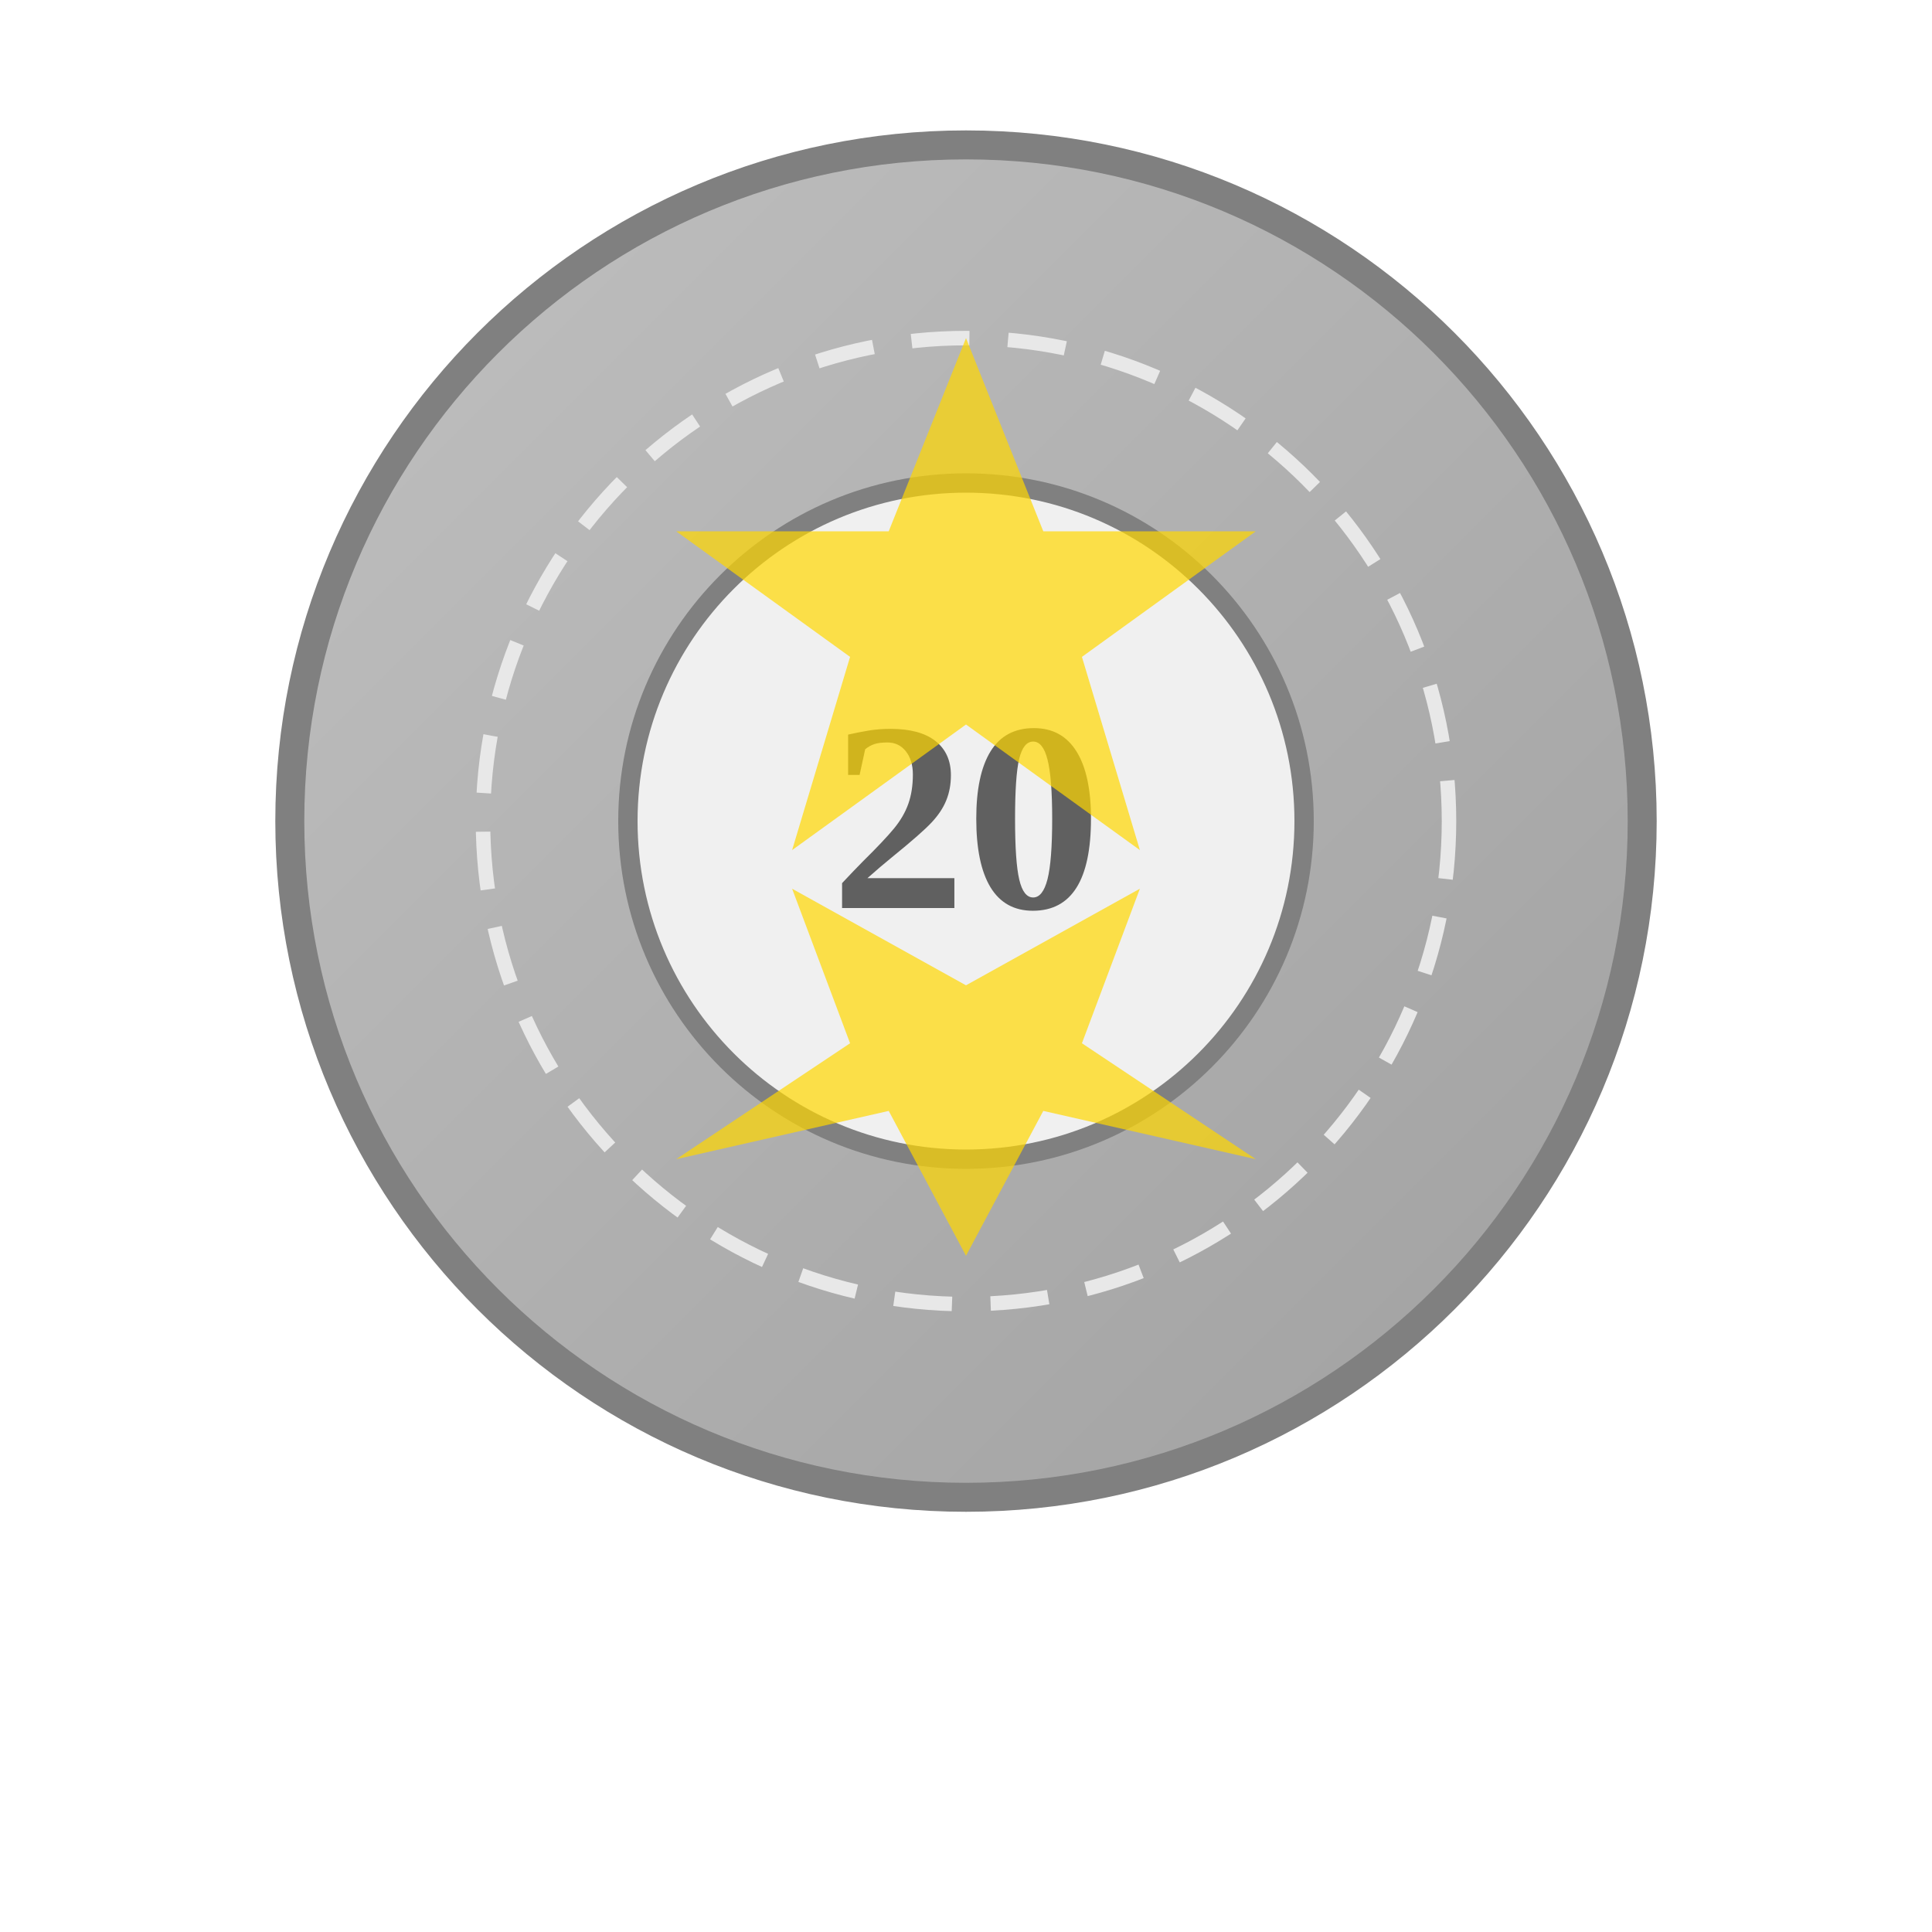
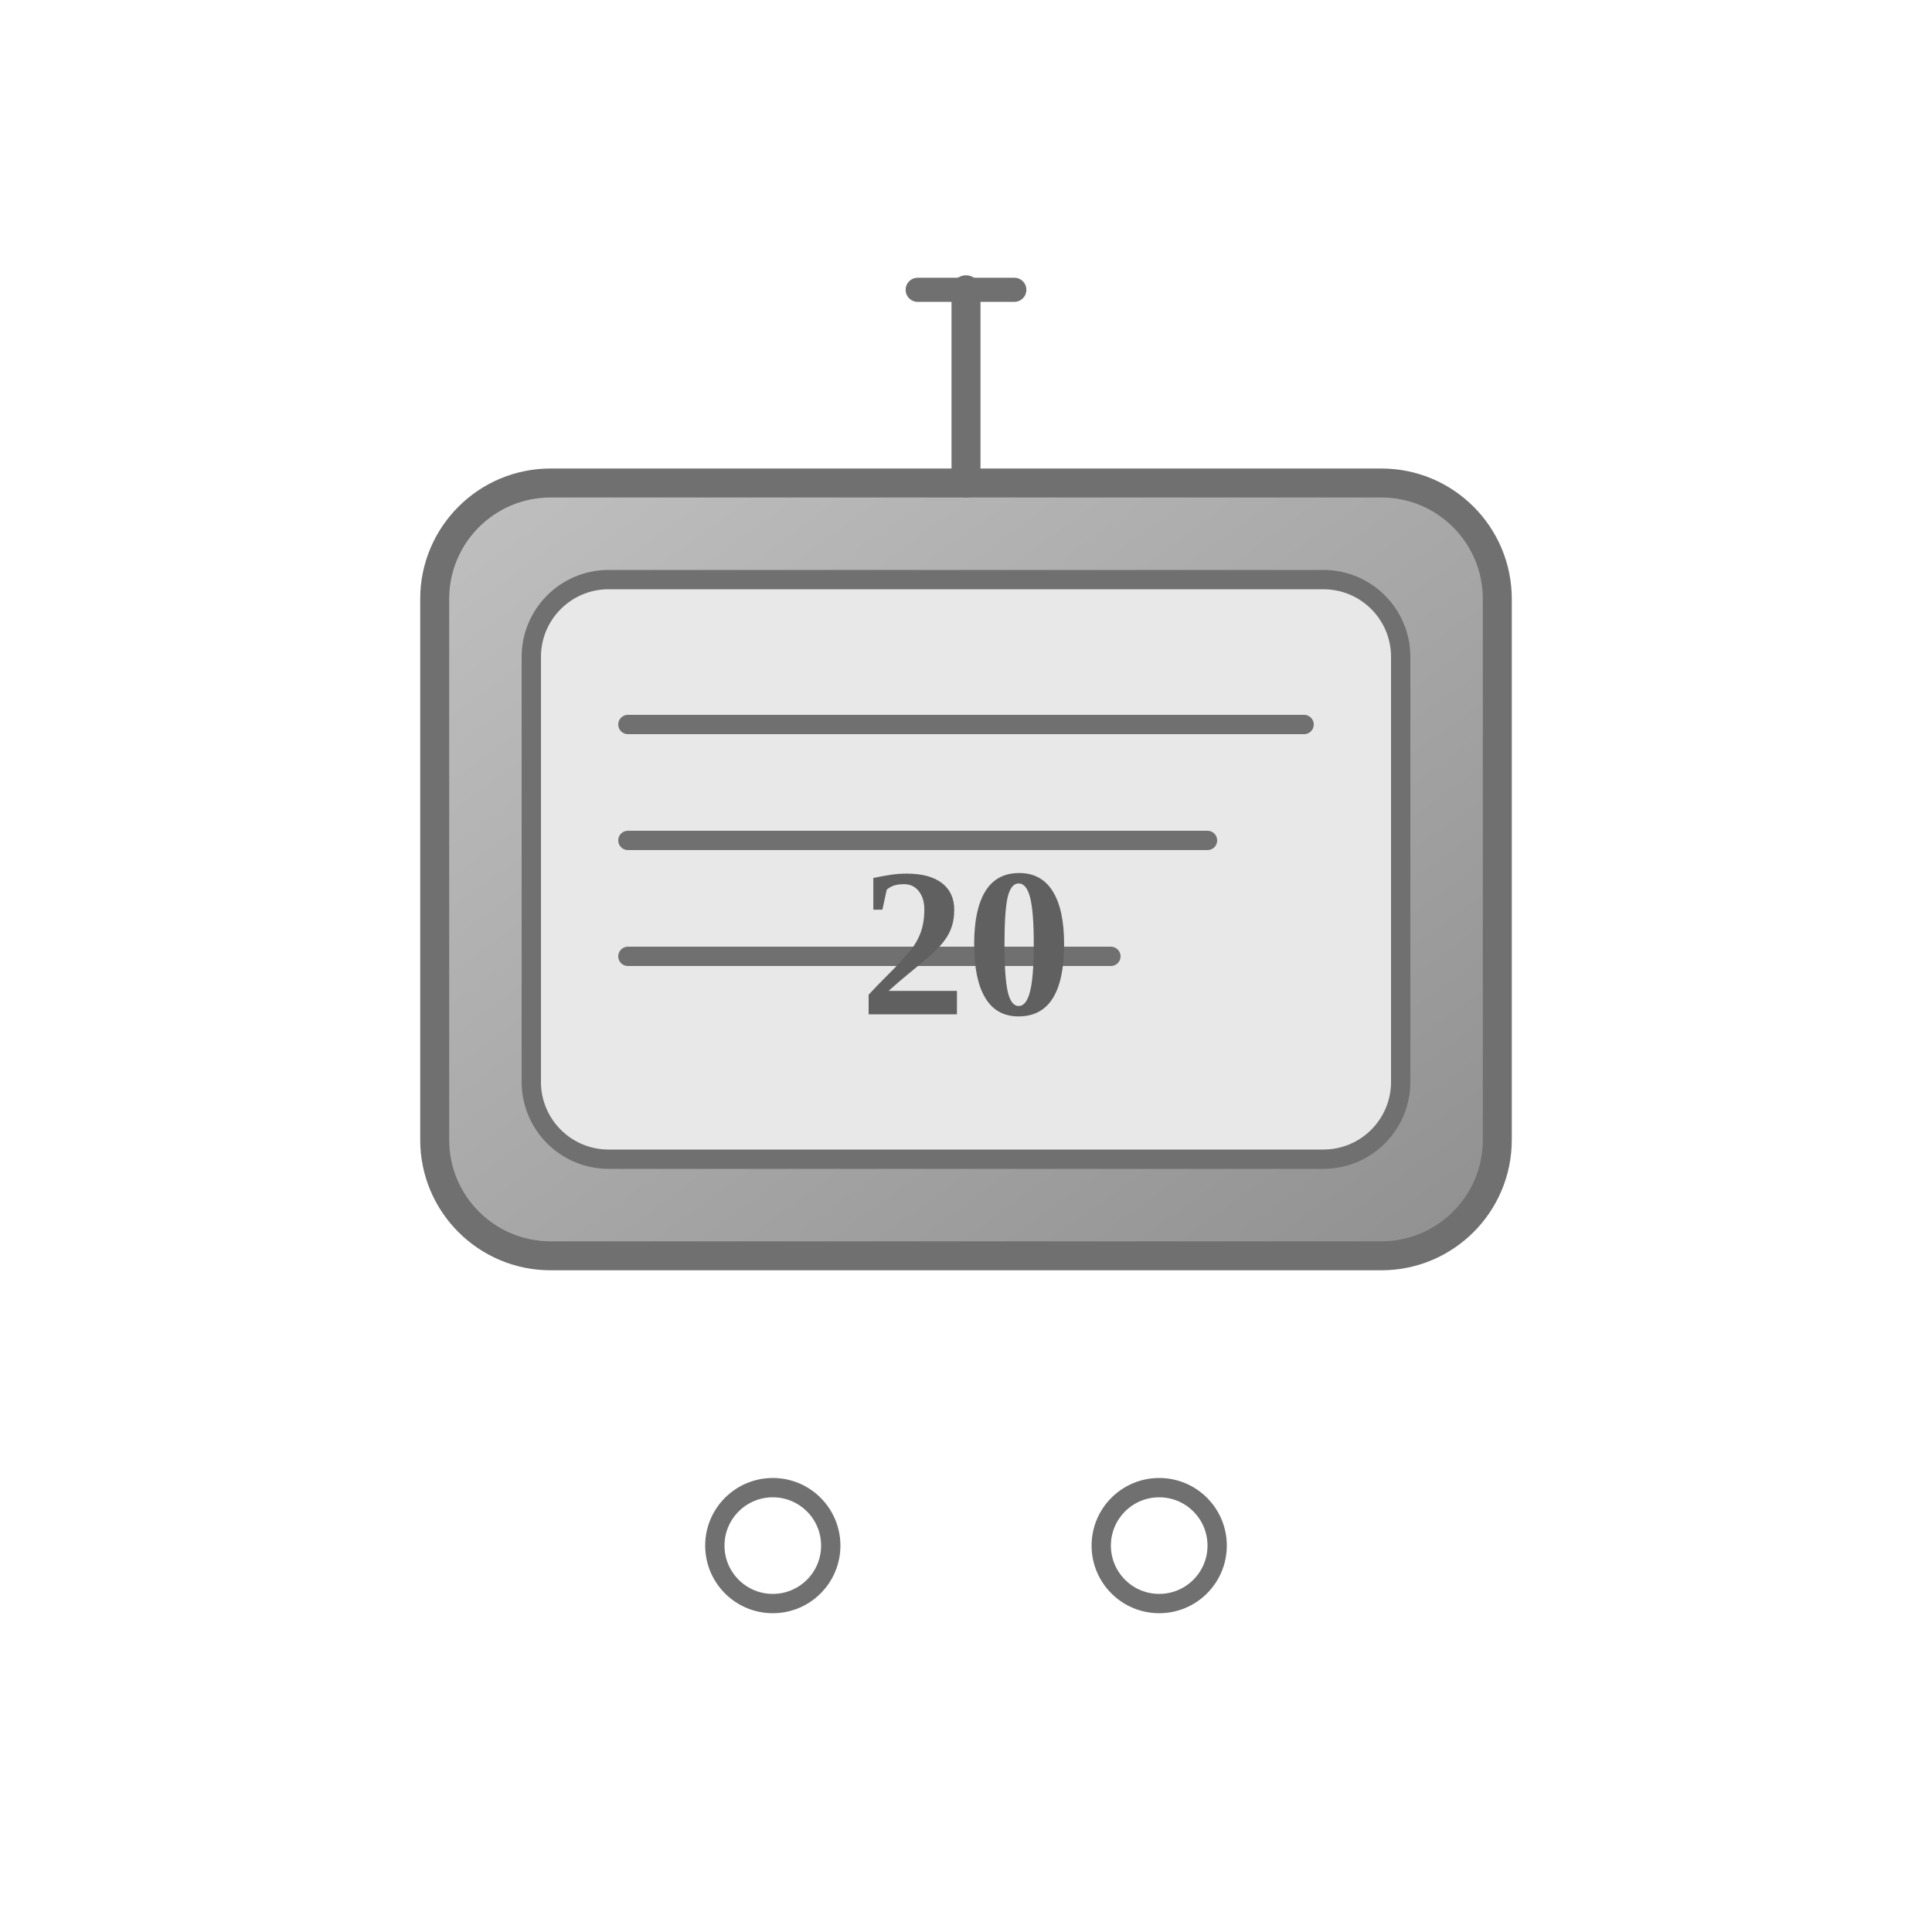
<svg xmlns="http://www.w3.org/2000/svg" viewBox="0 0 200 200">
  <defs>
-     <linearGradient id="bg20" x1="0%" y1="0%" x2="100%" y2="100%">
-       <stop offset="0%" style="stop-color:#C0C0C0" />
-       <stop offset="100%" style="stop-color:#A0A0A0" />
+     <linearGradient id="g20" x1="0" y1="0" x2="1" y2="1">
+       <stop offset="0" stop-color="#C0C0C0" />
+       <stop offset="1" stop-color="#909090" />
    </linearGradient>
  </defs>
-   <circle cx="100" cy="85" r="70" fill="url(#bg20)" stroke="#808080" stroke-width="3" />
-   <circle cx="100" cy="85" r="50" fill="none" stroke="#E8E8E8" stroke-width="1.5" stroke-dasharray="6,4" />
-   <circle cx="100" cy="85" r="35" fill="#F0F0F0" stroke="#808080" stroke-width="2" />
-   <text x="100" y="94" text-anchor="middle" font-size="28" font-weight="bold" fill="#606060">20</text>
-   <polygon points="100,35 108,55 130,55 112,68 118,88 100,75 82,88 88,68 70,55 92,55" fill="#FFD700" opacity="0.7" />
-   <polygon points="100,130 108,115 130,120 112,108 118,92 100,102 82,92 88,108 70,120 92,115" fill="#FFD700" opacity="0.7" />
+   <rect x="45" y="50" width="110" height="80" rx="12" fill="url(#g20)" stroke="#707070" stroke-width="3" />
+   <rect x="55" y="60" width="90" height="60" rx="8" fill="#E8E8E8" stroke="#707070" stroke-width="2" />
+   <line x1="65" y1="75" x2="135" y2="75" stroke="#707070" stroke-width="2" stroke-linecap="round" />
+   <line x1="65" y1="87" x2="125" y2="87" stroke="#707070" stroke-width="2" stroke-linecap="round" />
+   <line x1="65" y1="99" x2="115" y2="99" stroke="#707070" stroke-width="2" stroke-linecap="round" />
+   <line x1="100" y1="50" x2="100" y2="30" stroke="#707070" stroke-width="3" stroke-linecap="round" />
+   <line x1="95" y1="30" x2="105" y2="30" stroke="#707070" stroke-width="2.5" stroke-linecap="round" />
+   <text x="100" y="105" text-anchor="middle" font-size="22" font-weight="bold" fill="#606060">20</text>
+   <circle cx="80" cy="160" r="6" fill="none" stroke="#707070" stroke-width="2" />
+   <circle cx="120" cy="160" r="6" fill="none" stroke="#707070" stroke-width="2" />
</svg>
